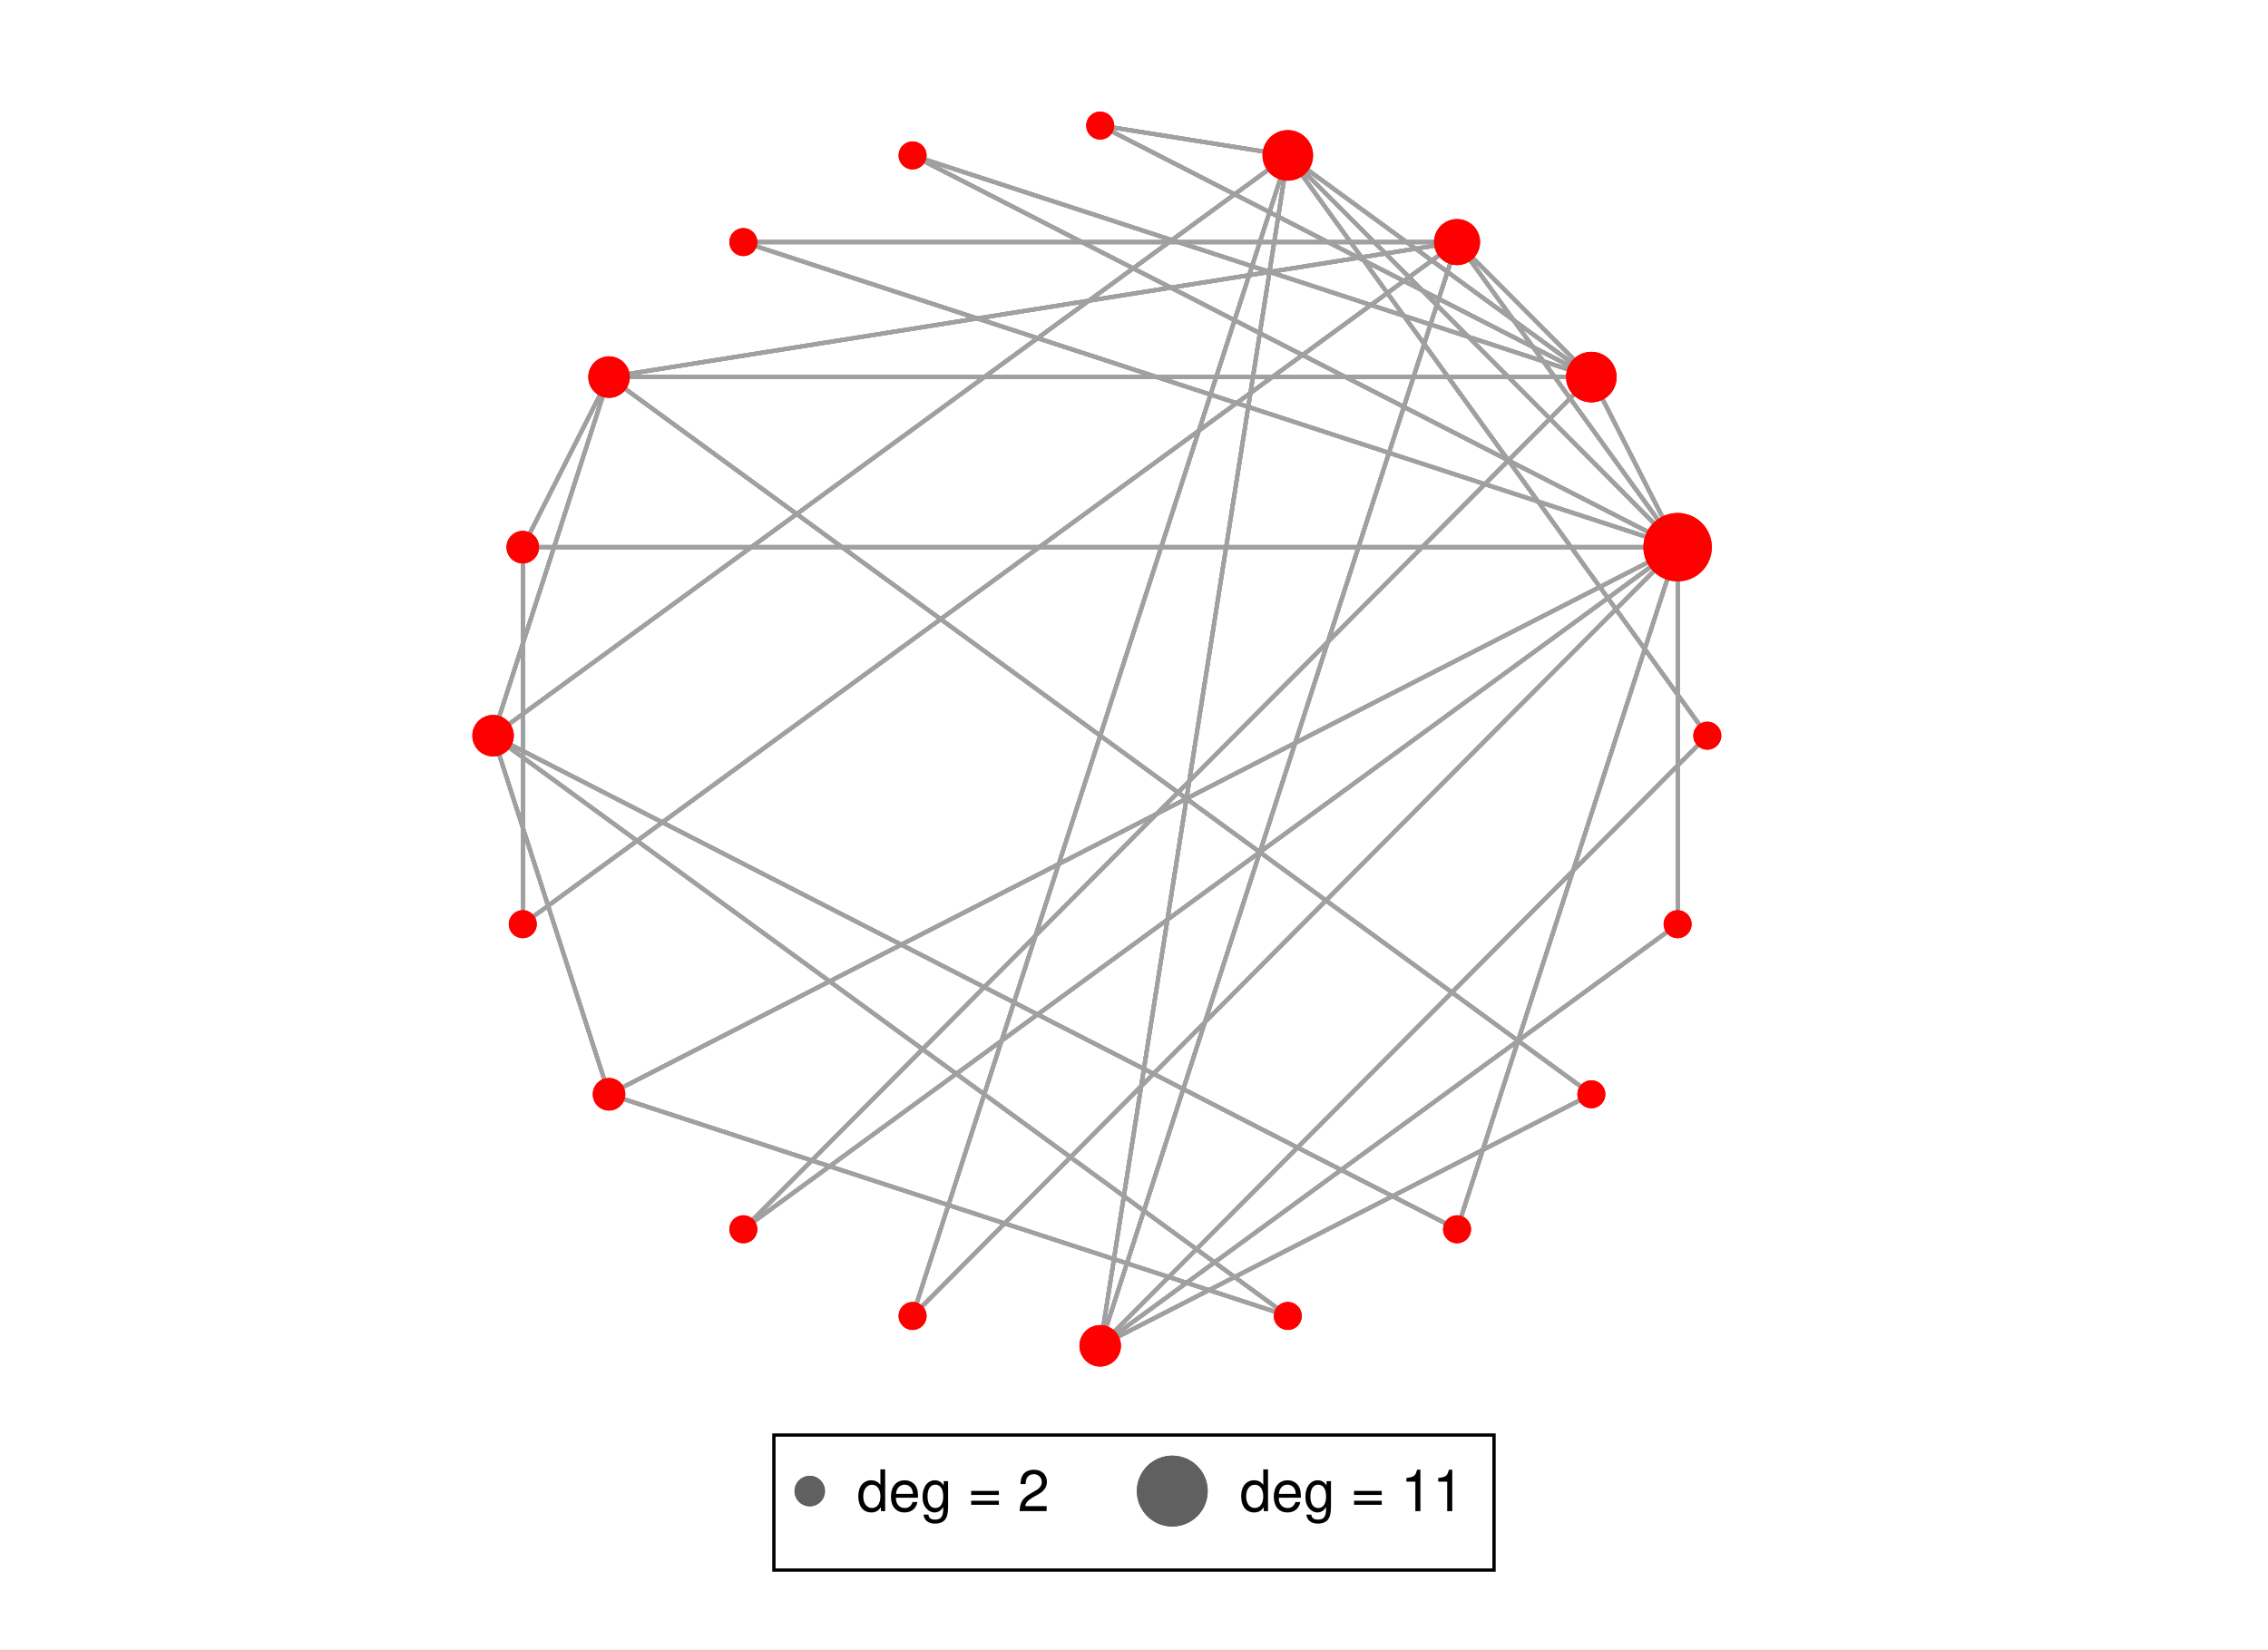
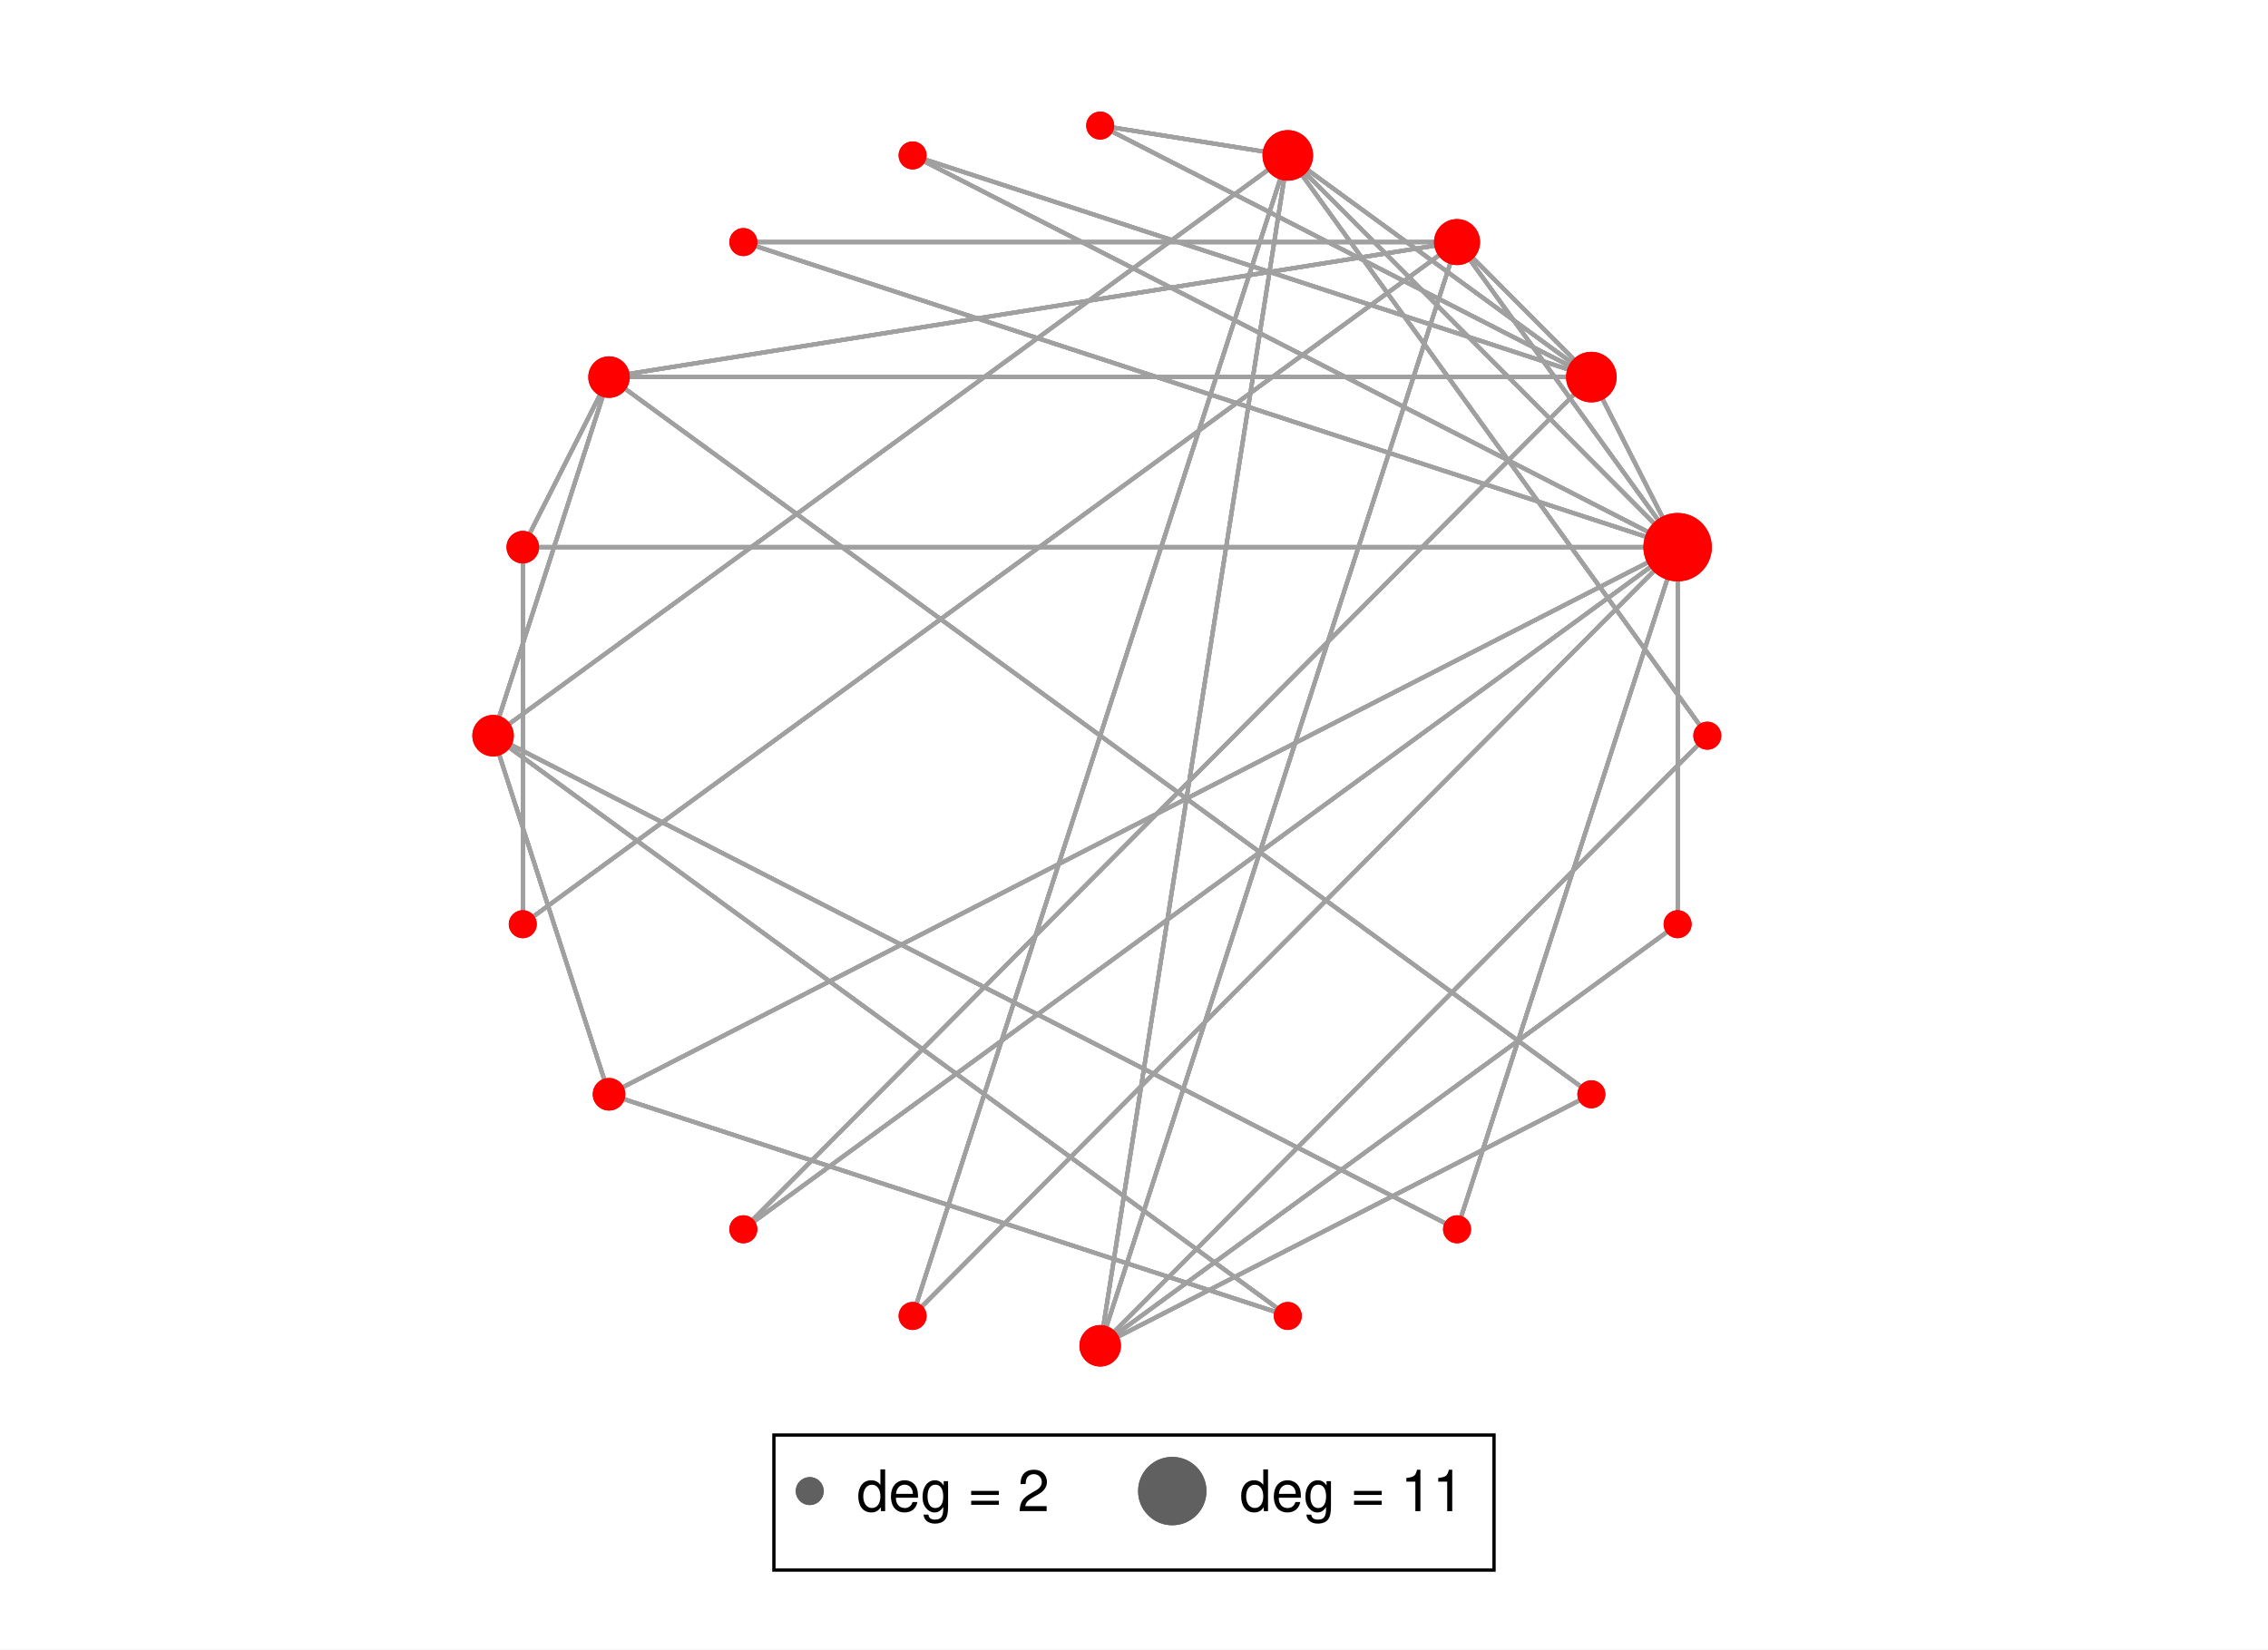
<svg xmlns="http://www.w3.org/2000/svg" version="1.1" width="5.500in" height="4.000in" viewBox="0 0 3960 2880">
  <rect x="0" y="0" width="3960" height="2880" style="fill:#FFFFFF;stroke:none" />
  <rect x="0.00" y="0.00" width="3959.88" height="2880.00" style="fill:#FFFFFF" />
  <rect x="2.88" y="2.88" width="3954.12" height="2874.24" style="fill:none;stroke:#FFFFFF;stroke-width:5.76" />
  <rect x="213.10" y="100.86" width="3533.68" height="2367.66" style="fill:#FFFFFF" />
  <rect x="215.98" y="103.74" width="3527.92" height="2361.90" style="fill:none;stroke:#FFFFFF;stroke-width:5.76" />
  <line x1="2929.29" y1="955.38" x2="2778.68" y2="658.37" style="stroke:#A0A0A0;stroke-width:7.20" />
  <line x1="2929.29" y1="955.38" x2="2544.18" y2="422.74" style="stroke:#A0A0A0;stroke-width:7.20" />
  <line x1="2929.29" y1="955.38" x2="2248.66" y2="271.39" style="stroke:#A0A0A0;stroke-width:7.20" />
  <line x1="2929.29" y1="955.38" x2="1593.41" y2="271.39" style="stroke:#A0A0A0;stroke-width:7.20" />
  <line x1="2929.29" y1="955.38" x2="1297.89" y2="422.74" style="stroke:#A0A0A0;stroke-width:7.20" />
  <line x1="2929.29" y1="955.38" x2="912.90" y2="955.38" style="stroke:#A0A0A0;stroke-width:7.20" />
  <line x1="2929.29" y1="955.38" x2="1063.38" y2="1910.88" style="stroke:#A0A0A0;stroke-width:7.20" />
  <line x1="2929.29" y1="955.38" x2="1297.89" y2="2146.63" style="stroke:#A0A0A0;stroke-width:7.20" />
  <line x1="2929.29" y1="955.38" x2="1593.41" y2="2297.86" style="stroke:#A0A0A0;stroke-width:7.20" />
  <line x1="2929.29" y1="955.38" x2="2544.18" y2="2146.63" style="stroke:#A0A0A0;stroke-width:7.20" />
  <line x1="2929.29" y1="955.38" x2="2929.29" y2="1613.87" style="stroke:#A0A0A0;stroke-width:7.20" />
  <line x1="2778.68" y1="658.37" x2="2929.29" y2="955.38" style="stroke:#A0A0A0;stroke-width:7.20" />
  <line x1="2778.68" y1="658.37" x2="2544.18" y2="422.74" style="stroke:#A0A0A0;stroke-width:7.20" />
  <line x1="2778.68" y1="658.37" x2="2248.66" y2="271.39" style="stroke:#A0A0A0;stroke-width:7.20" />
  <line x1="2778.68" y1="658.37" x2="1921.10" y2="219.17" style="stroke:#A0A0A0;stroke-width:7.20" />
  <line x1="2778.68" y1="658.37" x2="1593.41" y2="271.39" style="stroke:#A0A0A0;stroke-width:7.20" />
  <line x1="2778.68" y1="658.37" x2="1063.38" y2="658.37" style="stroke:#A0A0A0;stroke-width:7.20" />
  <line x1="2778.68" y1="658.37" x2="1297.89" y2="2146.63" style="stroke:#A0A0A0;stroke-width:7.20" />
  <line x1="2544.18" y1="422.74" x2="2929.29" y2="955.38" style="stroke:#A0A0A0;stroke-width:7.20" />
  <line x1="2544.18" y1="422.74" x2="2778.68" y2="658.37" style="stroke:#A0A0A0;stroke-width:7.20" />
  <line x1="2544.18" y1="422.74" x2="1297.89" y2="422.74" style="stroke:#A0A0A0;stroke-width:7.20" />
  <line x1="2544.18" y1="422.74" x2="1063.38" y2="658.37" style="stroke:#A0A0A0;stroke-width:7.20" />
  <line x1="2544.18" y1="422.74" x2="912.90" y2="1613.87" style="stroke:#A0A0A0;stroke-width:7.20" />
  <line x1="2544.18" y1="422.74" x2="1921.10" y2="2350.09" style="stroke:#A0A0A0;stroke-width:7.20" />
  <line x1="2248.66" y1="271.39" x2="2929.29" y2="955.38" style="stroke:#A0A0A0;stroke-width:7.20" />
  <line x1="2248.66" y1="271.39" x2="2778.68" y2="658.37" style="stroke:#A0A0A0;stroke-width:7.20" />
  <line x1="2248.66" y1="271.39" x2="1921.10" y2="219.17" style="stroke:#A0A0A0;stroke-width:7.20" />
  <line x1="2248.66" y1="271.39" x2="860.93" y2="1284.69" style="stroke:#A0A0A0;stroke-width:7.20" />
  <line x1="2248.66" y1="271.39" x2="1593.41" y2="2297.86" style="stroke:#A0A0A0;stroke-width:7.20" />
  <line x1="2248.66" y1="271.39" x2="1921.10" y2="2350.09" style="stroke:#A0A0A0;stroke-width:7.20" />
  <line x1="2248.66" y1="271.39" x2="2981.14" y2="1284.69" style="stroke:#A0A0A0;stroke-width:7.20" />
  <line x1="1921.10" y1="219.17" x2="2778.68" y2="658.37" style="stroke:#A0A0A0;stroke-width:7.20" />
  <line x1="1921.10" y1="219.17" x2="2248.66" y2="271.39" style="stroke:#A0A0A0;stroke-width:7.20" />
  <line x1="1593.41" y1="271.39" x2="2929.29" y2="955.38" style="stroke:#A0A0A0;stroke-width:7.20" />
  <line x1="1593.41" y1="271.39" x2="2778.68" y2="658.37" style="stroke:#A0A0A0;stroke-width:7.20" />
  <line x1="1297.89" y1="422.74" x2="2929.29" y2="955.38" style="stroke:#A0A0A0;stroke-width:7.20" />
  <line x1="1297.89" y1="422.74" x2="2544.18" y2="422.74" style="stroke:#A0A0A0;stroke-width:7.20" />
  <line x1="1063.38" y1="658.37" x2="2778.68" y2="658.37" style="stroke:#A0A0A0;stroke-width:7.20" />
  <line x1="1063.38" y1="658.37" x2="2544.18" y2="422.74" style="stroke:#A0A0A0;stroke-width:7.20" />
  <line x1="1063.38" y1="658.37" x2="912.90" y2="955.38" style="stroke:#A0A0A0;stroke-width:7.20" />
  <line x1="1063.38" y1="658.37" x2="860.93" y2="1284.69" style="stroke:#A0A0A0;stroke-width:7.20" />
  <line x1="1063.38" y1="658.37" x2="2778.68" y2="1910.88" style="stroke:#A0A0A0;stroke-width:7.20" />
  <line x1="912.90" y1="955.38" x2="2929.29" y2="955.38" style="stroke:#A0A0A0;stroke-width:7.20" />
  <line x1="912.90" y1="955.38" x2="1063.38" y2="658.37" style="stroke:#A0A0A0;stroke-width:7.20" />
  <line x1="912.90" y1="955.38" x2="912.90" y2="1613.87" style="stroke:#A0A0A0;stroke-width:7.20" />
  <line x1="860.93" y1="1284.69" x2="2248.66" y2="271.39" style="stroke:#A0A0A0;stroke-width:7.20" />
  <line x1="860.93" y1="1284.69" x2="1063.38" y2="658.37" style="stroke:#A0A0A0;stroke-width:7.20" />
  <line x1="860.93" y1="1284.69" x2="1063.38" y2="1910.88" style="stroke:#A0A0A0;stroke-width:7.20" />
  <line x1="860.93" y1="1284.69" x2="2248.66" y2="2297.86" style="stroke:#A0A0A0;stroke-width:7.20" />
  <line x1="860.93" y1="1284.69" x2="2544.18" y2="2146.63" style="stroke:#A0A0A0;stroke-width:7.20" />
  <line x1="912.90" y1="1613.87" x2="2544.18" y2="422.74" style="stroke:#A0A0A0;stroke-width:7.20" />
  <line x1="912.90" y1="1613.87" x2="912.90" y2="955.38" style="stroke:#A0A0A0;stroke-width:7.20" />
  <line x1="1063.38" y1="1910.88" x2="2929.29" y2="955.38" style="stroke:#A0A0A0;stroke-width:7.20" />
  <line x1="1063.38" y1="1910.88" x2="860.93" y2="1284.69" style="stroke:#A0A0A0;stroke-width:7.20" />
  <line x1="1063.38" y1="1910.88" x2="2248.66" y2="2297.86" style="stroke:#A0A0A0;stroke-width:7.20" />
  <line x1="1297.89" y1="2146.63" x2="2929.29" y2="955.38" style="stroke:#A0A0A0;stroke-width:7.20" />
  <line x1="1297.89" y1="2146.63" x2="2778.68" y2="658.37" style="stroke:#A0A0A0;stroke-width:7.20" />
  <line x1="1593.41" y1="2297.86" x2="2929.29" y2="955.38" style="stroke:#A0A0A0;stroke-width:7.20" />
  <line x1="1593.41" y1="2297.86" x2="2248.66" y2="271.39" style="stroke:#A0A0A0;stroke-width:7.20" />
  <line x1="1921.10" y1="2350.09" x2="2544.18" y2="422.74" style="stroke:#A0A0A0;stroke-width:7.20" />
  <line x1="1921.10" y1="2350.09" x2="2248.66" y2="271.39" style="stroke:#A0A0A0;stroke-width:7.20" />
  <line x1="1921.10" y1="2350.09" x2="2778.68" y2="1910.88" style="stroke:#A0A0A0;stroke-width:7.20" />
  <line x1="1921.10" y1="2350.09" x2="2929.29" y2="1613.87" style="stroke:#A0A0A0;stroke-width:7.20" />
  <line x1="1921.10" y1="2350.09" x2="2981.14" y2="1284.69" style="stroke:#A0A0A0;stroke-width:7.20" />
  <line x1="2248.66" y1="2297.86" x2="860.93" y2="1284.69" style="stroke:#A0A0A0;stroke-width:7.20" />
  <line x1="2248.66" y1="2297.86" x2="1063.38" y2="1910.88" style="stroke:#A0A0A0;stroke-width:7.20" />
  <line x1="2544.18" y1="2146.63" x2="2929.29" y2="955.38" style="stroke:#A0A0A0;stroke-width:7.20" />
  <line x1="2544.18" y1="2146.63" x2="860.93" y2="1284.69" style="stroke:#A0A0A0;stroke-width:7.20" />
  <line x1="2778.68" y1="1910.88" x2="1063.38" y2="658.37" style="stroke:#A0A0A0;stroke-width:7.20" />
  <line x1="2778.68" y1="1910.88" x2="1921.10" y2="2350.09" style="stroke:#A0A0A0;stroke-width:7.20" />
  <line x1="2929.29" y1="1613.87" x2="2929.29" y2="955.38" style="stroke:#A0A0A0;stroke-width:7.20" />
  <line x1="2929.29" y1="1613.87" x2="1921.10" y2="2350.09" style="stroke:#A0A0A0;stroke-width:7.20" />
  <line x1="2981.14" y1="1284.69" x2="2248.66" y2="271.39" style="stroke:#A0A0A0;stroke-width:7.20" />
  <line x1="2981.14" y1="1284.69" x2="1921.10" y2="2350.09" style="stroke:#A0A0A0;stroke-width:7.20" />
  <line x1="2929.29" y1="955.38" x2="2778.68" y2="658.37" style="stroke:#A0A0A0;stroke-width:7.20" />
  <line x1="2929.29" y1="955.38" x2="2544.18" y2="422.74" style="stroke:#A0A0A0;stroke-width:7.20" />
  <line x1="2929.29" y1="955.38" x2="2248.66" y2="271.39" style="stroke:#A0A0A0;stroke-width:7.20" />
  <line x1="2929.29" y1="955.38" x2="1593.41" y2="271.39" style="stroke:#A0A0A0;stroke-width:7.20" />
  <line x1="2929.29" y1="955.38" x2="1297.89" y2="422.74" style="stroke:#A0A0A0;stroke-width:7.20" />
  <line x1="2929.29" y1="955.38" x2="912.90" y2="955.38" style="stroke:#A0A0A0;stroke-width:7.20" />
  <line x1="2929.29" y1="955.38" x2="1063.38" y2="1910.88" style="stroke:#A0A0A0;stroke-width:7.20" />
  <line x1="2929.29" y1="955.38" x2="1297.89" y2="2146.63" style="stroke:#A0A0A0;stroke-width:7.20" />
  <line x1="2929.29" y1="955.38" x2="1593.41" y2="2297.86" style="stroke:#A0A0A0;stroke-width:7.20" />
  <line x1="2929.29" y1="955.38" x2="2544.18" y2="2146.63" style="stroke:#A0A0A0;stroke-width:7.20" />
  <line x1="2929.29" y1="955.38" x2="2929.29" y2="1613.87" style="stroke:#A0A0A0;stroke-width:7.20" />
  <line x1="2778.68" y1="658.37" x2="2929.29" y2="955.38" style="stroke:#A0A0A0;stroke-width:7.20" />
  <line x1="2778.68" y1="658.37" x2="2544.18" y2="422.74" style="stroke:#A0A0A0;stroke-width:7.20" />
  <line x1="2778.68" y1="658.37" x2="2248.66" y2="271.39" style="stroke:#A0A0A0;stroke-width:7.20" />
  <line x1="2778.68" y1="658.37" x2="1921.10" y2="219.17" style="stroke:#A0A0A0;stroke-width:7.20" />
  <line x1="2778.68" y1="658.37" x2="1593.41" y2="271.39" style="stroke:#A0A0A0;stroke-width:7.20" />
  <line x1="2778.68" y1="658.37" x2="1063.38" y2="658.37" style="stroke:#A0A0A0;stroke-width:7.20" />
  <line x1="2778.68" y1="658.37" x2="1297.89" y2="2146.63" style="stroke:#A0A0A0;stroke-width:7.20" />
  <line x1="2544.18" y1="422.74" x2="2929.29" y2="955.38" style="stroke:#A0A0A0;stroke-width:7.20" />
  <line x1="2544.18" y1="422.74" x2="2778.68" y2="658.37" style="stroke:#A0A0A0;stroke-width:7.20" />
  <line x1="2544.18" y1="422.74" x2="1297.89" y2="422.74" style="stroke:#A0A0A0;stroke-width:7.20" />
  <line x1="2544.18" y1="422.74" x2="1063.38" y2="658.37" style="stroke:#A0A0A0;stroke-width:7.20" />
  <line x1="2544.18" y1="422.74" x2="912.90" y2="1613.87" style="stroke:#A0A0A0;stroke-width:7.20" />
  <line x1="2544.18" y1="422.74" x2="1921.10" y2="2350.09" style="stroke:#A0A0A0;stroke-width:7.20" />
  <line x1="2248.66" y1="271.39" x2="2929.29" y2="955.38" style="stroke:#A0A0A0;stroke-width:7.20" />
  <line x1="2248.66" y1="271.39" x2="2778.68" y2="658.37" style="stroke:#A0A0A0;stroke-width:7.20" />
  <line x1="2248.66" y1="271.39" x2="1921.10" y2="219.17" style="stroke:#A0A0A0;stroke-width:7.20" />
  <line x1="2248.66" y1="271.39" x2="860.93" y2="1284.69" style="stroke:#A0A0A0;stroke-width:7.20" />
  <line x1="2248.66" y1="271.39" x2="1593.41" y2="2297.86" style="stroke:#A0A0A0;stroke-width:7.20" />
  <line x1="2248.66" y1="271.39" x2="1921.10" y2="2350.09" style="stroke:#A0A0A0;stroke-width:7.20" />
  <line x1="2248.66" y1="271.39" x2="2981.14" y2="1284.69" style="stroke:#A0A0A0;stroke-width:7.20" />
  <line x1="1921.10" y1="219.17" x2="2778.68" y2="658.37" style="stroke:#A0A0A0;stroke-width:7.20" />
  <line x1="1921.10" y1="219.17" x2="2248.66" y2="271.39" style="stroke:#A0A0A0;stroke-width:7.20" />
  <line x1="1593.41" y1="271.39" x2="2929.29" y2="955.38" style="stroke:#A0A0A0;stroke-width:7.20" />
  <line x1="1593.41" y1="271.39" x2="2778.68" y2="658.37" style="stroke:#A0A0A0;stroke-width:7.20" />
  <line x1="1297.89" y1="422.74" x2="2929.29" y2="955.38" style="stroke:#A0A0A0;stroke-width:7.20" />
  <line x1="1297.89" y1="422.74" x2="2544.18" y2="422.74" style="stroke:#A0A0A0;stroke-width:7.20" />
  <line x1="1063.38" y1="658.37" x2="2778.68" y2="658.37" style="stroke:#A0A0A0;stroke-width:7.20" />
  <line x1="1063.38" y1="658.37" x2="2544.18" y2="422.74" style="stroke:#A0A0A0;stroke-width:7.20" />
  <line x1="1063.38" y1="658.37" x2="912.90" y2="955.38" style="stroke:#A0A0A0;stroke-width:7.20" />
  <line x1="1063.38" y1="658.37" x2="860.93" y2="1284.69" style="stroke:#A0A0A0;stroke-width:7.20" />
  <line x1="1063.38" y1="658.37" x2="2778.68" y2="1910.88" style="stroke:#A0A0A0;stroke-width:7.20" />
  <line x1="912.90" y1="955.38" x2="2929.29" y2="955.38" style="stroke:#A0A0A0;stroke-width:7.20" />
  <line x1="912.90" y1="955.38" x2="1063.38" y2="658.37" style="stroke:#A0A0A0;stroke-width:7.20" />
  <line x1="912.90" y1="955.38" x2="912.90" y2="1613.87" style="stroke:#A0A0A0;stroke-width:7.20" />
  <line x1="860.93" y1="1284.69" x2="2248.66" y2="271.39" style="stroke:#A0A0A0;stroke-width:7.20" />
  <line x1="860.93" y1="1284.69" x2="1063.38" y2="658.37" style="stroke:#A0A0A0;stroke-width:7.20" />
  <line x1="860.93" y1="1284.69" x2="1063.38" y2="1910.88" style="stroke:#A0A0A0;stroke-width:7.20" />
  <line x1="860.93" y1="1284.69" x2="2248.66" y2="2297.86" style="stroke:#A0A0A0;stroke-width:7.20" />
  <line x1="860.93" y1="1284.69" x2="2544.18" y2="2146.63" style="stroke:#A0A0A0;stroke-width:7.20" />
  <line x1="912.90" y1="1613.87" x2="2544.18" y2="422.74" style="stroke:#A0A0A0;stroke-width:7.20" />
  <line x1="912.90" y1="1613.87" x2="912.90" y2="955.38" style="stroke:#A0A0A0;stroke-width:7.20" />
  <line x1="1063.38" y1="1910.88" x2="2929.29" y2="955.38" style="stroke:#A0A0A0;stroke-width:7.20" />
  <line x1="1063.38" y1="1910.88" x2="860.93" y2="1284.69" style="stroke:#A0A0A0;stroke-width:7.20" />
  <line x1="1063.38" y1="1910.88" x2="2248.66" y2="2297.86" style="stroke:#A0A0A0;stroke-width:7.20" />
  <line x1="1297.89" y1="2146.63" x2="2929.29" y2="955.38" style="stroke:#A0A0A0;stroke-width:7.20" />
  <line x1="1297.89" y1="2146.63" x2="2778.68" y2="658.37" style="stroke:#A0A0A0;stroke-width:7.20" />
  <line x1="1593.41" y1="2297.86" x2="2929.29" y2="955.38" style="stroke:#A0A0A0;stroke-width:7.20" />
  <line x1="1593.41" y1="2297.86" x2="2248.66" y2="271.39" style="stroke:#A0A0A0;stroke-width:7.20" />
  <line x1="1921.10" y1="2350.09" x2="2544.18" y2="422.74" style="stroke:#A0A0A0;stroke-width:7.20" />
  <line x1="1921.10" y1="2350.09" x2="2248.66" y2="271.39" style="stroke:#A0A0A0;stroke-width:7.20" />
  <line x1="1921.10" y1="2350.09" x2="2778.68" y2="1910.88" style="stroke:#A0A0A0;stroke-width:7.20" />
  <line x1="1921.10" y1="2350.09" x2="2929.29" y2="1613.87" style="stroke:#A0A0A0;stroke-width:7.20" />
  <line x1="1921.10" y1="2350.09" x2="2981.14" y2="1284.69" style="stroke:#A0A0A0;stroke-width:7.20" />
  <line x1="2248.66" y1="2297.86" x2="860.93" y2="1284.69" style="stroke:#A0A0A0;stroke-width:7.20" />
  <line x1="2248.66" y1="2297.86" x2="1063.38" y2="1910.88" style="stroke:#A0A0A0;stroke-width:7.20" />
  <line x1="2544.18" y1="2146.63" x2="2929.29" y2="955.38" style="stroke:#A0A0A0;stroke-width:7.20" />
  <line x1="2544.18" y1="2146.63" x2="860.93" y2="1284.69" style="stroke:#A0A0A0;stroke-width:7.20" />
  <line x1="2778.68" y1="1910.88" x2="1063.38" y2="658.37" style="stroke:#A0A0A0;stroke-width:7.20" />
  <line x1="2778.68" y1="1910.88" x2="1921.10" y2="2350.09" style="stroke:#A0A0A0;stroke-width:7.20" />
  <line x1="2929.29" y1="1613.87" x2="2929.29" y2="955.38" style="stroke:#A0A0A0;stroke-width:7.20" />
  <line x1="2929.29" y1="1613.87" x2="1921.10" y2="2350.09" style="stroke:#A0A0A0;stroke-width:7.20" />
  <line x1="2981.14" y1="1284.69" x2="2248.66" y2="271.39" style="stroke:#A0A0A0;stroke-width:7.20" />
  <line x1="2981.14" y1="1284.69" x2="1921.10" y2="2350.09" style="stroke:#A0A0A0;stroke-width:7.20" />
  <circle cx="1920.97" cy="219.29" r="24.43" style="fill:#FF0000" />
  <circle cx="1920.97" cy="219.29" r="22.28" style="fill:none;stroke:#FF0000;stroke-width:4.32" />
  <circle cx="1593.41" cy="271.39" r="24.43" style="fill:#FF0000" />
  <circle cx="1593.41" cy="271.39" r="22.28" style="fill:none;stroke:#FF0000;stroke-width:4.32" />
  <circle cx="1297.89" cy="422.74" r="24.43" style="fill:#FF0000" />
  <circle cx="1297.89" cy="422.74" r="22.28" style="fill:none;stroke:#FF0000;stroke-width:4.32" />
  <circle cx="912.78" cy="1613.87" r="24.43" style="fill:#FF0000" />
  <circle cx="912.78" cy="1613.87" r="22.28" style="fill:none;stroke:#FF0000;stroke-width:4.32" />
  <circle cx="1297.89" cy="2146.63" r="24.43" style="fill:#FF0000" />
  <circle cx="1297.89" cy="2146.63" r="22.28" style="fill:none;stroke:#FF0000;stroke-width:4.32" />
  <circle cx="1593.41" cy="2297.99" r="24.43" style="fill:#FF0000" />
  <circle cx="1593.41" cy="2297.99" r="22.28" style="fill:none;stroke:#FF0000;stroke-width:4.32" />
  <circle cx="2248.54" cy="2297.99" r="24.43" style="fill:#FF0000" />
  <circle cx="2248.54" cy="2297.99" r="22.28" style="fill:none;stroke:#FF0000;stroke-width:4.32" />
  <circle cx="2544.05" cy="2146.63" r="24.43" style="fill:#FF0000" />
  <circle cx="2544.05" cy="2146.63" r="22.28" style="fill:none;stroke:#FF0000;stroke-width:4.32" />
  <circle cx="2778.56" cy="1910.88" r="24.43" style="fill:#FF0000" />
  <circle cx="2778.56" cy="1910.88" r="22.28" style="fill:none;stroke:#FF0000;stroke-width:4.32" />
  <circle cx="2929.16" cy="1613.87" r="24.43" style="fill:#FF0000" />
  <circle cx="2929.16" cy="1613.87" r="22.28" style="fill:none;stroke:#FF0000;stroke-width:4.32" />
  <circle cx="2981.01" cy="1284.69" r="24.43" style="fill:#FF0000" />
  <circle cx="2981.01" cy="1284.69" r="22.28" style="fill:none;stroke:#FF0000;stroke-width:4.32" />
  <circle cx="912.78" cy="955.50" r="28.39" style="fill:#FF0000" />
  <circle cx="912.78" cy="955.50" r="26.24" style="fill:none;stroke:#FF0000;stroke-width:4.32" />
  <circle cx="1063.38" cy="1910.88" r="28.39" style="fill:#FF0000" />
  <circle cx="1063.38" cy="1910.88" r="26.24" style="fill:none;stroke:#FF0000;stroke-width:4.32" />
  <circle cx="1063.38" cy="658.49" r="36.19" style="fill:#FF0000" />
  <circle cx="1063.38" cy="658.49" r="34.03" style="fill:none;stroke:#FF0000;stroke-width:4.32" />
  <circle cx="860.93" cy="1284.69" r="36.19" style="fill:#FF0000" />
  <circle cx="860.93" cy="1284.69" r="34.03" style="fill:none;stroke:#FF0000;stroke-width:4.32" />
  <circle cx="1920.97" cy="2350.09" r="36.19" style="fill:#FF0000" />
  <circle cx="1920.97" cy="2350.09" r="34.03" style="fill:none;stroke:#FF0000;stroke-width:4.32" />
  <circle cx="2544.05" cy="422.74" r="40.15" style="fill:#FF0000" />
  <circle cx="2544.05" cy="422.74" r="37.99" style="fill:none;stroke:#FF0000;stroke-width:4.32" />
  <circle cx="2778.56" cy="658.49" r="44.11" style="fill:#FF0000" />
  <circle cx="2778.56" cy="658.49" r="41.95" style="fill:none;stroke:#FF0000;stroke-width:4.32" />
  <circle cx="2248.54" cy="271.39" r="44.11" style="fill:#FF0000" />
  <circle cx="2248.54" cy="271.39" r="41.95" style="fill:none;stroke:#FF0000;stroke-width:4.32" />
  <circle cx="2929.16" cy="955.50" r="59.70" style="fill:#FF0000" />
  <circle cx="2929.16" cy="955.50" r="57.54" style="fill:none;stroke:#FF0000;stroke-width:4.32" />
  <rect x="1348.38" y="2503.05" width="1263.12" height="241.57" style="fill:#FFFFFF" />
  <rect x="1351.26" y="2505.93" width="1257.36" height="235.81" style="fill:none;stroke:#000000;stroke-width:5.76" />
-   <circle cx="1413.84" cy="2603.78" r="26.59" style="fill:#606060" />
-   <circle cx="1413.84" cy="2603.78" r="22.28" style="fill:none;stroke:#606060;stroke-width:8.64" />
-   <circle cx="2046.83" cy="2603.78" r="61.86" style="fill:#606060" />
-   <circle cx="2046.83" cy="2603.78" r="57.54" style="fill:none;stroke:#606060;stroke-width:8.64" />
+   <circle cx="1413.84" cy="2603.78" r="24.43" style="fill:#606060" />
+   <circle cx="1413.84" cy="2603.78" r="22.28" style="fill:none;stroke:#606060;stroke-width:4.32" />
+   <circle cx="2046.83" cy="2603.78" r="59.70" style="fill:#606060" />
+   <circle cx="2046.83" cy="2603.78" r="57.54" style="fill:none;stroke:#606060;stroke-width:4.32" />
  <text x="1496.01" y="2638.81" style="font-family:'Helvetica';font-size:99.99px;fill:#000000">deg = 2</text>
  <text x="2164.51" y="2638.81" style="font-family:'Helvetica';font-size:99.99px;fill:#000000">deg = 11</text>
</svg>
